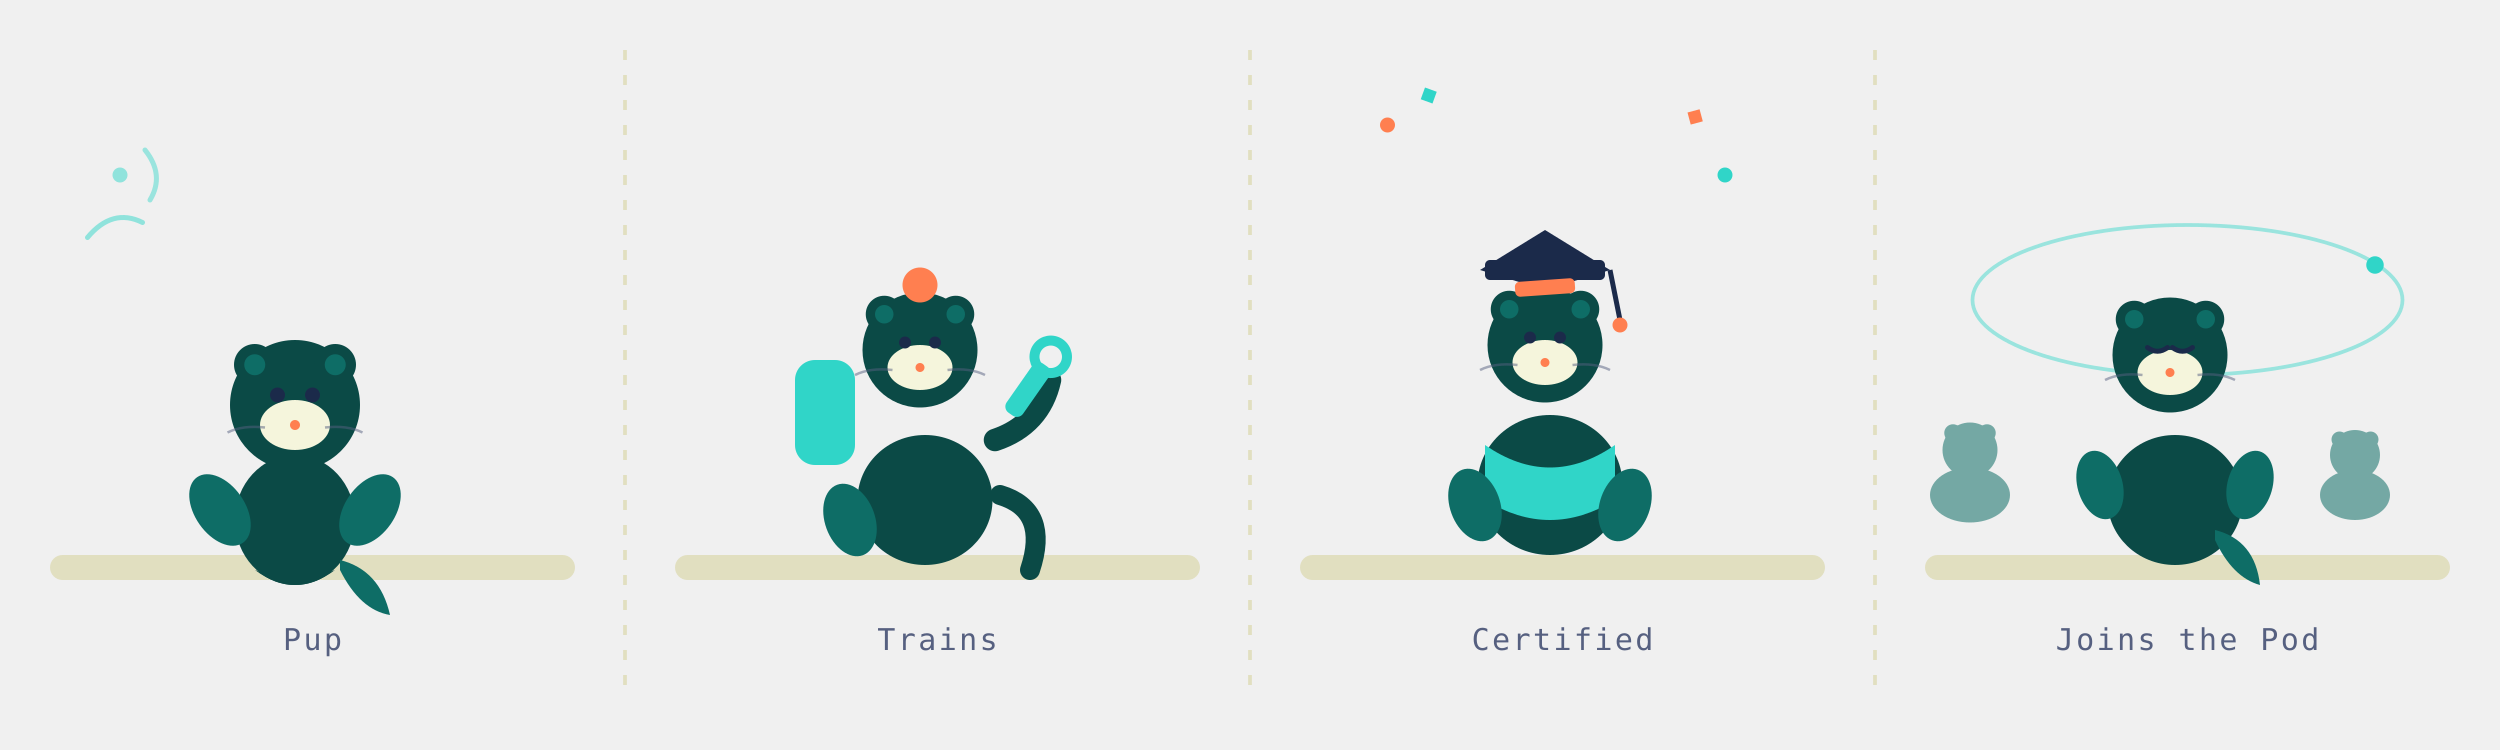
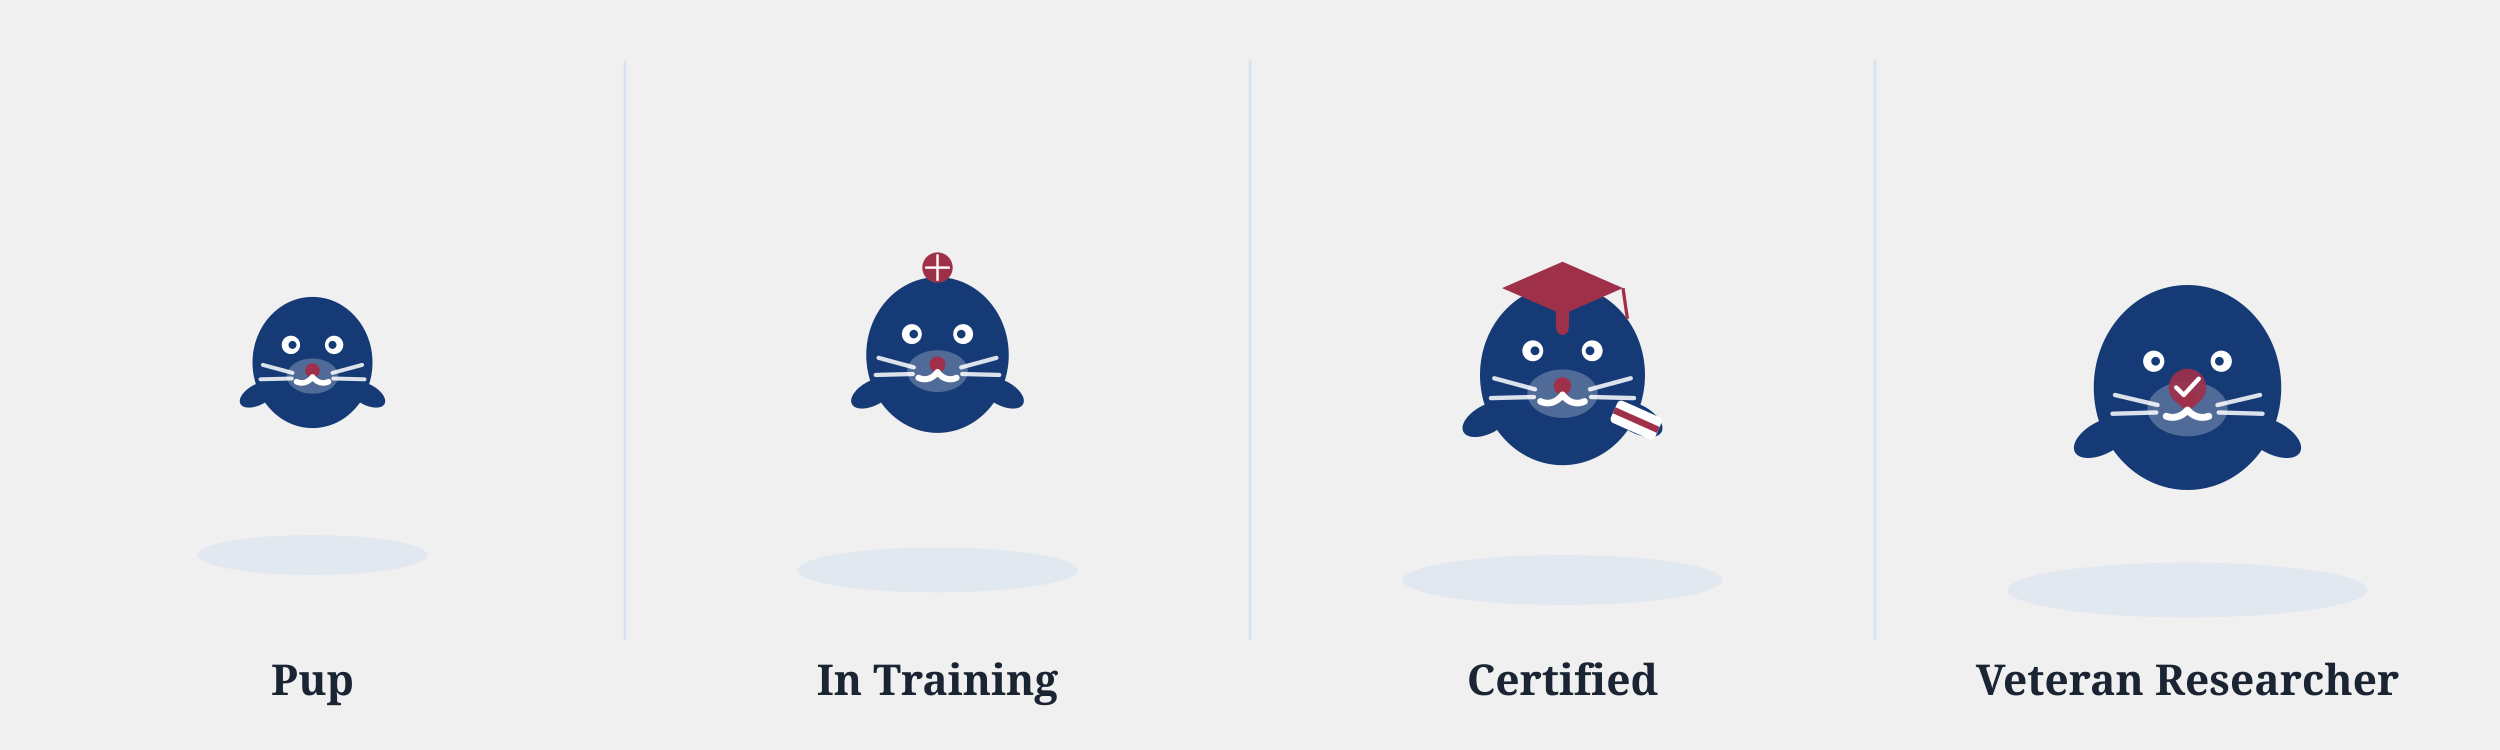
- <svg xmlns="http://www.w3.org/2000/svg" viewBox="0 0 1000 300" role="img" aria-labelledby="otter-title otter-desc">
-   <defs>
-     <style>
-       .otter-ground { fill: var(--color-border, #E1DFC0); }
-       .otter-fur { fill: var(--color-primary-900, #0B4A46); }
-       .otter-fur-light { fill: var(--color-primary-700, #0E6D66); }
-       .otter-face { fill: var(--color-bg, #F5F5DC); }
-       .otter-accent { fill: var(--color-accent-600, #FF7F50); }
-       .otter-brand { fill: var(--color-brand-500, #30D5C8); }
-       .otter-ink { fill: var(--color-ink-900, #1B2A4A); }
-       .otter-whisker { stroke: var(--color-ink-500, #566080); stroke-width: 1; fill: none; opacity: 0.5; }
-       .otter-panel-label {
-         font-family: ui-monospace, 'SFMono-Regular', Menlo, Consolas, monospace;
-         font-size: 12px;
-         letter-spacing: 0.08em;
-         text-transform: uppercase;
-         fill: var(--color-ink-500, #566080);
-       }
-     </style>
-   </defs>
-   <line x1="250" y1="20" x2="250" y2="280" stroke="var(--color-border, #E1DFC0)" stroke-width="1.5" stroke-dasharray="4 6" />
-   <line x1="500" y1="20" x2="500" y2="280" stroke="var(--color-border, #E1DFC0)" stroke-width="1.5" stroke-dasharray="4 6" />
-   <line x1="750" y1="20" x2="750" y2="280" stroke="var(--color-border, #E1DFC0)" stroke-width="1.5" stroke-dasharray="4 6" />
-   <g transform="translate(0,0)">
-     <rect x="20" y="222" width="210" height="10" rx="5" class="otter-ground" />
-     <circle cx="48" cy="70" r="3" class="otter-brand" opacity="0.5" />
-     <path d="M35 95 q10 -12 22 -6" stroke="var(--color-brand-500,#30D5C8)" stroke-width="2" fill="none" opacity="0.5" stroke-linecap="round" />
-     <path d="M58 60 q8 10 2 20" stroke="var(--color-brand-500,#30D5C8)" stroke-width="2" fill="none" opacity="0.45" stroke-linecap="round" />
-     <g transform="translate(88,128)">
-       <ellipse cx="30" cy="80" rx="24" ry="26" class="otter-fur" />
-       <path d="M48 96 q16 4 20 22 q-12 -2 -20 -18 Z" class="otter-fur-light" />
-       <circle cx="30" cy="34" r="26" class="otter-fur" />
-       <circle cx="13.9" cy="17.9" r="8.3" class="otter-fur" />
-       <circle cx="46.1" cy="17.9" r="8.3" class="otter-fur" />
-       <circle cx="13.9" cy="17.9" r="4.2" class="otter-fur-light" />
-       <circle cx="46.1" cy="17.9" r="4.2" class="otter-fur-light" />
-       <ellipse cx="30" cy="42" rx="14" ry="10" class="otter-face" />
-       <circle cx="23" cy="30" r="3" class="otter-ink" />
-       <circle cx="37" cy="30" r="3" class="otter-ink" />
-       <circle cx="30" cy="42" r="2" class="otter-accent" />
-       <path d="M18 43 q-9 -1 -15 2" class="otter-whisker" />
-       <path d="M42 43 q9 -1 15 2" class="otter-whisker" />
-       <ellipse cx="0" cy="76" rx="10" ry="16" class="otter-fur-light" transform="rotate(-35 0 76)" />
-       <ellipse cx="60" cy="76" rx="10" ry="16" class="otter-fur-light" transform="rotate(35 60 76)" />
-       <path d="M14 100 q16 12 32 0 q-16 6 -32 0 Z" class="otter-fur" />
-     </g>
-     <text x="125" y="260" text-anchor="middle" class="otter-panel-label">Pup</text>
+ <svg xmlns="http://www.w3.org/2000/svg" viewBox="0 0 1000 300" role="img" aria-labelledby="seal-title seal-desc">
+   <line x1="250" y1="24" x2="250" y2="256" stroke="var(--color-border, #D8E2F0)" stroke-width="1" />
+   <line x1="500" y1="24" x2="500" y2="256" stroke="var(--color-border, #D8E2F0)" stroke-width="1" />
+   <line x1="750" y1="24" x2="750" y2="256" stroke="var(--color-border, #D8E2F0)" stroke-width="1" />
+   <ellipse cx="125" cy="222" rx="46" ry="8" fill="var(--color-border, #D8E2F0)" opacity="0.6" />
+   <ellipse cx="375" cy="228" rx="56" ry="9" fill="var(--color-border, #D8E2F0)" opacity="0.6" />
+   <ellipse cx="625" cy="232" rx="64" ry="10" fill="var(--color-border, #D8E2F0)" opacity="0.6" />
+   <ellipse cx="875" cy="236" rx="72" ry="11" fill="var(--color-border, #D8E2F0)" opacity="0.6" />
+   <g transform="translate(125,145) scale(3.2) translate(-12,-12.5)">
+     <ellipse cx="12" cy="12.5" rx="7.5" ry="8.2" fill="var(--color-primary-900, #153A76)" />
+     <ellipse cx="5.2" cy="16.5" rx="2.5" ry="1.3" transform="rotate(-28 5.2 16.5)" fill="var(--color-primary-900, #153A76)" />
+     <ellipse cx="18.8" cy="16.5" rx="2.5" ry="1.3" transform="rotate(28 18.8 16.5)" fill="var(--color-primary-900, #153A76)" />
+     <ellipse cx="12" cy="14.2" rx="3.2" ry="2.2" fill="#fff" opacity="0.25" />
+     <circle cx="9.3" cy="10.3" r="1.15" fill="#fff" />
+     <circle cx="14.7" cy="10.3" r="1.15" fill="#fff" />
+     <circle cx="9.5" cy="10.3" r="0.5" fill="var(--color-primary-900, #153A76)" />
+     <circle cx="14.5" cy="10.3" r="0.5" fill="var(--color-primary-900, #153A76)" />
+     <circle cx="12" cy="13.5" r="0.9" fill="var(--color-accent-700, #9F304A)" />
+     <path d="M12 14.3 C11.4 15.1 10.6 15.2 10 14.9 M12 14.3 C12.6 15.1 13.4 15.2 14 14.9" fill="none" stroke="#fff" stroke-width="0.7" stroke-linecap="round" />
+     <path d="M9.5 13.8 L5.8 12.8 M9.4 14.5 L5.5 14.6 M14.5 13.8 L18.2 12.8 M14.6 14.5 L18.5 14.6" fill="none" stroke="#fff" stroke-width="0.5" stroke-linecap="round" opacity="0.85" />
  </g>
-   <g transform="translate(250,0)">
-     <rect x="20" y="222" width="210" height="10" rx="5" class="otter-ground" />
-     <g transform="translate(90,110)">
-       <rect x="-22" y="34" width="24" height="42" rx="8" class="otter-brand" />
-       <ellipse cx="30" cy="90" rx="27" ry="26" class="otter-fur" />
-       <circle cx="28" cy="30" r="23" class="otter-fur" />
-       <circle cx="13.7" cy="15.7" r="7.4" class="otter-fur" />
-       <circle cx="42.3" cy="15.7" r="7.4" class="otter-fur" />
-       <circle cx="13.7" cy="15.7" r="3.7" class="otter-fur-light" />
-       <circle cx="42.3" cy="15.7" r="3.7" class="otter-fur-light" />
-       <ellipse cx="28" cy="37" rx="13" ry="9" class="otter-face" />
-       <circle cx="22" cy="27" r="2.4" class="otter-ink" />
-       <circle cx="34" cy="27" r="2.4" class="otter-ink" />
-       <circle cx="28" cy="37" r="1.8" class="otter-accent" />
-       <path d="M17 38 q-9 -1 -15 2" class="otter-whisker" />
-       <path d="M39 38 q9 -1 15 2" class="otter-whisker" />
-       <circle cx="28" cy="4" r="7" class="otter-accent" />
-       <path d="M58 66 q18 -6 22 -24" stroke="var(--color-primary-900,#0B4A46)" stroke-width="9" fill="none" stroke-linecap="round" />
-       <g transform="translate(78,36) rotate(35)">
-         <rect x="-4" y="0" width="8" height="24" rx="3" class="otter-brand" />
-         <circle cx="0" cy="-4" r="6.5" fill="none" stroke="var(--color-brand-500,#30D5C8)" stroke-width="4" />
-       </g>
-       <ellipse cx="0" cy="98" rx="10" ry="15" class="otter-fur-light" transform="rotate(-20 0 98)" />
-       <path d="M60 88 q20 6 12 30" stroke="var(--color-primary-900,#0B4A46)" stroke-width="8" fill="none" stroke-linecap="round" />
-     </g>
-     <text x="125" y="260" text-anchor="middle" class="otter-panel-label">Trains</text>
+   <text x="125" y="278" text-anchor="middle" font-family="Georgia, serif" font-size="17" font-weight="600" fill="var(--color-ink-900, #1A2433)">Pup</text>
+   <g transform="translate(375,142) scale(3.8) translate(-12,-12.5)">
+     <path d="M6 8 Q12 6 18 8 L18 16 Q12 18.5 6 16 Z" fill="var(--color-accent-700, #9F304A)" opacity="0.85" />
+     <ellipse cx="12" cy="12.5" rx="7.5" ry="8.2" fill="var(--color-primary-900, #153A76)" />
+     <ellipse cx="5.2" cy="16.5" rx="2.5" ry="1.3" transform="rotate(-28 5.2 16.5)" fill="var(--color-primary-900, #153A76)" />
+     <ellipse cx="18.8" cy="16.5" rx="2.5" ry="1.3" transform="rotate(28 18.8 16.5)" fill="var(--color-primary-900, #153A76)" />
+     <ellipse cx="12" cy="14.2" rx="3.2" ry="2.2" fill="#fff" opacity="0.25" />
+     <circle cx="9.3" cy="10.3" r="1.05" fill="#fff" />
+     <circle cx="14.7" cy="10.3" r="1.05" fill="#fff" />
+     <circle cx="9.5" cy="10.3" r="0.45" fill="var(--color-primary-900, #153A76)" />
+     <circle cx="14.5" cy="10.3" r="0.45" fill="var(--color-primary-900, #153A76)" />
+     <circle cx="12" cy="13.5" r="0.85" fill="var(--color-accent-700, #9F304A)" />
+     <path d="M12 14.3 C11.4 15.1 10.6 15.2 10 14.9 M12 14.3 C12.6 15.1 13.4 15.2 14 14.9" fill="none" stroke="#fff" stroke-width="0.65" stroke-linecap="round" />
+     <path d="M9.5 13.8 L5.8 12.8 M9.4 14.5 L5.5 14.6 M14.5 13.8 L18.2 12.8 M14.6 14.5 L18.5 14.6" fill="none" stroke="#fff" stroke-width="0.45" stroke-linecap="round" opacity="0.85" />
+     <circle cx="12" cy="3.3" r="1.6" fill="var(--color-accent-700, #9F304A)" />
+     <path d="M12 1.9 L12 4.7 M10.7 3.3 L13.3 3.3" stroke="#fff" stroke-width="0.25" />
  </g>
-   <g transform="translate(500,0)">
-     <rect x="20" y="222" width="210" height="10" rx="5" class="otter-ground" />
-     <circle cx="55" cy="50" r="3" class="otter-accent" />
-     <circle cx="190" cy="70" r="3" class="otter-brand" />
-     <rect x="70" y="35" width="5" height="5" class="otter-brand" transform="rotate(20 70 35)" />
-     <rect x="175" y="45" width="5" height="5" class="otter-accent" transform="rotate(-15 175 45)" />
-     <g transform="translate(90,108)">
-       <ellipse cx="30" cy="86" rx="29" ry="28" class="otter-fur" />
-       <path d="M4 70 Q30 88 56 70 L56 92 Q30 108 4 92 Z" class="otter-brand" />
-       <circle cx="28" cy="30" r="23" class="otter-fur" />
-       <circle cx="13.7" cy="15.7" r="7.4" class="otter-fur" />
-       <circle cx="42.3" cy="15.7" r="7.4" class="otter-fur" />
-       <circle cx="13.7" cy="15.7" r="3.7" class="otter-fur-light" />
-       <circle cx="42.3" cy="15.7" r="3.7" class="otter-fur-light" />
-       <ellipse cx="28" cy="37" rx="13" ry="9" class="otter-face" />
-       <circle cx="22" cy="27" r="2.4" class="otter-ink" />
-       <circle cx="34" cy="27" r="2.4" class="otter-ink" />
-       <circle cx="28" cy="37" r="1.8" class="otter-accent" />
-       <path d="M17 38 q-9 -1 -15 2" class="otter-whisker" />
-       <path d="M39 38 q9 -1 15 2" class="otter-whisker" />
-       <rect x="4" y="-4" width="48" height="8" rx="2" class="otter-ink" />
-       <path d="M28 -16 L54 0 L28 8 L2 0 Z" class="otter-ink" />
-       <path d="M54 0 L58 20" stroke="var(--color-ink-900,#1B2A4A)" stroke-width="2" fill="none" />
-       <circle cx="58" cy="22" r="3" class="otter-accent" />
-       <rect x="16" y="4" width="24" height="6" rx="2" class="otter-accent" transform="rotate(-4 28 7)" />
-       <ellipse cx="0" cy="94" rx="10" ry="15" class="otter-fur-light" transform="rotate(-20 0 94)" />
-       <ellipse cx="60" cy="94" rx="10" ry="15" class="otter-fur-light" transform="rotate(20 60 94)" />
-     </g>
-     <text x="125" y="260" text-anchor="middle" class="otter-panel-label">Certified</text>
+   <text x="375" y="278" text-anchor="middle" font-family="Georgia, serif" font-size="17" font-weight="600" fill="var(--color-ink-900, #1A2433)">In Training</text>
+   <g transform="translate(625,150) scale(4.4) translate(-12,-12.5)">
+     <ellipse cx="12" cy="12.5" rx="7.5" ry="8.2" fill="var(--color-primary-900, #153A76)" />
+     <ellipse cx="5.2" cy="16.5" rx="2.5" ry="1.3" transform="rotate(-28 5.2 16.5)" fill="var(--color-primary-900, #153A76)" />
+     <ellipse cx="18.8" cy="16.5" rx="2.5" ry="1.3" transform="rotate(28 18.8 16.5)" fill="var(--color-primary-900, #153A76)" />
+     <rect x="16.5" y="15.5" width="4.4" height="2.2" rx="0.4" fill="#fff" transform="rotate(24 18.7 16.6)" />
+     <rect x="16.5" y="16.3" width="4.4" height="0.6" fill="var(--color-accent-700, #9F304A)" transform="rotate(24 18.7 16.6)" />
+     <ellipse cx="12" cy="14.2" rx="3.2" ry="2.2" fill="#fff" opacity="0.25" />
+     <circle cx="9.3" cy="10.3" r="0.95" fill="#fff" />
+     <circle cx="14.7" cy="10.3" r="0.95" fill="#fff" />
+     <circle cx="9.5" cy="10.3" r="0.4" fill="var(--color-primary-900, #153A76)" />
+     <circle cx="14.5" cy="10.3" r="0.4" fill="var(--color-primary-900, #153A76)" />
+     <circle cx="12" cy="13.5" r="0.8" fill="var(--color-accent-700, #9F304A)" />
+     <path d="M12 14.3 C11.4 15.1 10.6 15.2 10 14.9 M12 14.3 C12.6 15.1 13.4 15.2 14 14.9" fill="none" stroke="#fff" stroke-width="0.6" stroke-linecap="round" />
+     <path d="M9.5 13.8 L5.8 12.8 M9.4 14.5 L5.5 14.6 M14.5 13.8 L18.2 12.8 M14.6 14.5 L18.5 14.6" fill="none" stroke="#fff" stroke-width="0.4" stroke-linecap="round" opacity="0.85" />
+     <path d="M6.5 4.6 L12 2.2 L17.5 4.6 L12 7 Z" fill="var(--color-accent-700, #9F304A)" />
+     <rect x="11.4" y="6.6" width="1.2" height="1.6" fill="var(--color-accent-700, #9F304A)" />
+     <circle cx="12" cy="8.3" r="0.55" fill="var(--color-accent-700, #9F304A)" />
+     <path d="M17.5 4.6 L17.9 7.4" stroke="var(--color-accent-700, #9F304A)" stroke-width="0.3" fill="none" />
  </g>
-   <g transform="translate(750,0)">
-     <rect x="20" y="222" width="210" height="10" rx="5" class="otter-ground" />
-     <ellipse cx="125" cy="120" rx="86" ry="30" fill="none" stroke="var(--color-brand-500,#30D5C8)" stroke-width="1.5" opacity="0.45" />
-     <circle cx="200" cy="106" r="3.5" class="otter-brand" />
-     <g transform="translate(24,168)" opacity="0.55">
-       <ellipse cx="14" cy="30" rx="16" ry="11" class="otter-fur-light" />
-       <circle cx="14" cy="12" r="11" class="otter-fur-light" />
-       <circle cx="7.2" cy="5.2" r="3.5" class="otter-fur-light" />
-       <circle cx="20.8" cy="5.2" r="3.5" class="otter-fur-light" />
-     </g>
-     <g transform="translate(178,172)" opacity="0.55">
-       <ellipse cx="14" cy="26" rx="14" ry="10" class="otter-fur-light" />
-       <circle cx="14" cy="10" r="10" class="otter-fur-light" />
-       <circle cx="7.8" cy="3.8" r="3.2" class="otter-fur-light" />
-       <circle cx="20.2" cy="3.8" r="3.2" class="otter-fur-light" />
-     </g>
-     <g transform="translate(90,112)">
-       <ellipse cx="30" cy="88" rx="27" ry="26" class="otter-fur" />
-       <path d="M46 100 q16 4 18 22 q-11 -3 -18 -18 Z" class="otter-fur-light" />
-       <circle cx="28" cy="30" r="23" class="otter-fur" />
-       <circle cx="13.7" cy="15.7" r="7.4" class="otter-fur" />
-       <circle cx="42.3" cy="15.7" r="7.4" class="otter-fur" />
-       <circle cx="13.7" cy="15.7" r="3.7" class="otter-fur-light" />
-       <circle cx="42.3" cy="15.7" r="3.7" class="otter-fur-light" />
-       <ellipse cx="28" cy="37" rx="13" ry="9" class="otter-face" />
-       <path d="M19 27 q4 3 8 0" stroke="var(--color-ink-900,#1B2A4A)" stroke-width="2" fill="none" stroke-linecap="round" />
-       <path d="M29 27 q4 3 8 0" stroke="var(--color-ink-900,#1B2A4A)" stroke-width="2" fill="none" stroke-linecap="round" />
-       <circle cx="28" cy="37" r="1.8" class="otter-accent" />
-       <path d="M17 38 q-9 -1 -15 2" class="otter-whisker" />
-       <path d="M39 38 q9 -1 15 2" class="otter-whisker" />
-       <ellipse cx="0" cy="82" rx="9" ry="14" class="otter-fur-light" transform="rotate(-16 0 82)" />
-       <ellipse cx="60" cy="82" rx="9" ry="14" class="otter-fur-light" transform="rotate(16 60 82)" />
-       <path d="M14 98 q16 10 32 0 q-16 6 -32 0 Z" class="otter-fur" />
-     </g>
-     <text x="125" y="260" text-anchor="middle" class="otter-panel-label">Joins the Pod</text>
+   <text x="625" y="278" text-anchor="middle" font-family="Georgia, serif" font-size="17" font-weight="600" fill="var(--color-ink-900, #1A2433)">Certified</text>
+   <g transform="translate(875,155) scale(5.0) translate(-12,-12.5)">
+     <ellipse cx="12" cy="12.5" rx="7.5" ry="8.2" fill="var(--color-primary-900, #153A76)" />
+     <ellipse cx="5.2" cy="16.5" rx="2.5" ry="1.3" transform="rotate(-28 5.2 16.5)" fill="var(--color-primary-900, #153A76)" />
+     <ellipse cx="18.8" cy="16.5" rx="2.5" ry="1.3" transform="rotate(28 18.8 16.5)" fill="var(--color-primary-900, #153A76)" />
+     <ellipse cx="12" cy="14.2" rx="3.2" ry="2.2" fill="#fff" opacity="0.25" />
+     <circle cx="9.3" cy="10.4" r="0.85" fill="#fff" />
+     <circle cx="14.7" cy="10.4" r="0.85" fill="#fff" />
+     <circle cx="9.45" cy="10.4" r="0.35" fill="var(--color-primary-900, #153A76)" />
+     <circle cx="14.55" cy="10.4" r="0.35" fill="var(--color-primary-900, #153A76)" />
+     <circle cx="12" cy="13.5" r="0.75" fill="var(--color-accent-700, #9F304A)" />
+     <path d="M12 14.3 C11.5 14.9 10.8 15 10.3 14.8 M12 14.3 C12.5 14.9 13.2 15 13.7 14.8" fill="none" stroke="#fff" stroke-width="0.55" stroke-linecap="round" />
+     <path d="M9.6 13.9 L6.2 13.1 M9.5 14.5 L6 14.6 M14.4 13.9 L17.8 13.1 M14.5 14.5 L18 14.6" fill="none" stroke="#fff" stroke-width="0.35" stroke-linecap="round" opacity="0.85" />
+     <circle cx="12" cy="12.5" r="1.5" fill="var(--color-accent-700, #9F304A)" opacity="0.9" />
+     <path d="M11.1 12.5 L11.7 13.1 L12.9 11.8" fill="none" stroke="#fff" stroke-width="0.35" stroke-linecap="round" stroke-linejoin="round" />
  </g>
+   <text x="875" y="278" text-anchor="middle" font-family="Georgia, serif" font-size="17" font-weight="600" fill="var(--color-ink-900, #1A2433)">Veteran Researcher</text>
</svg>
